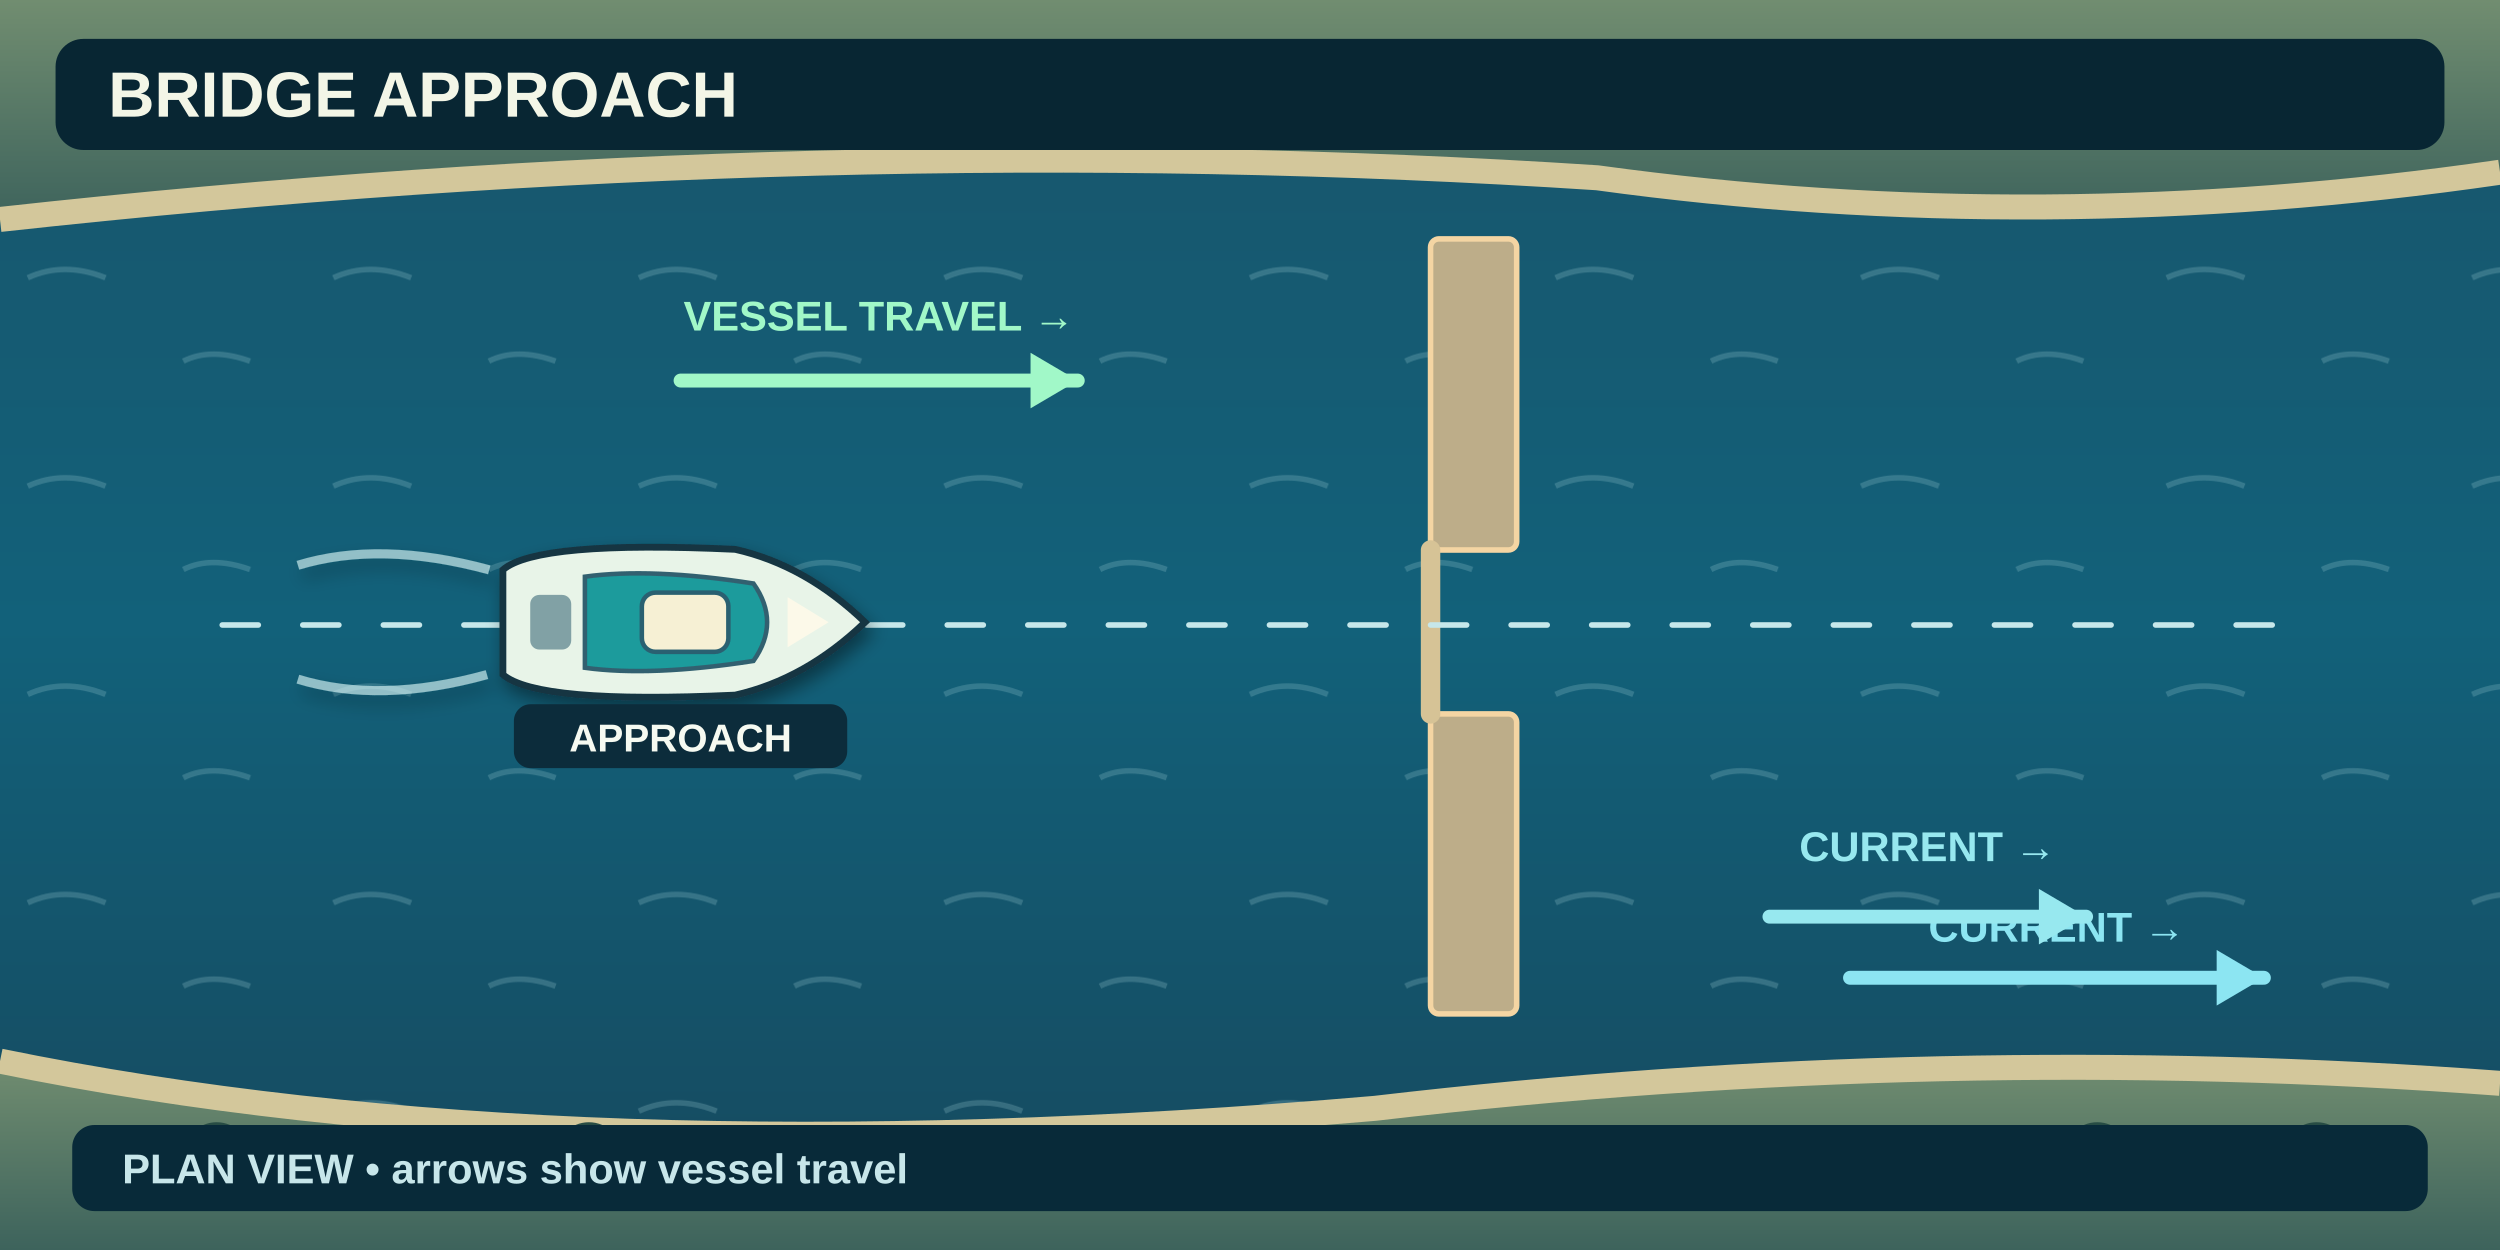
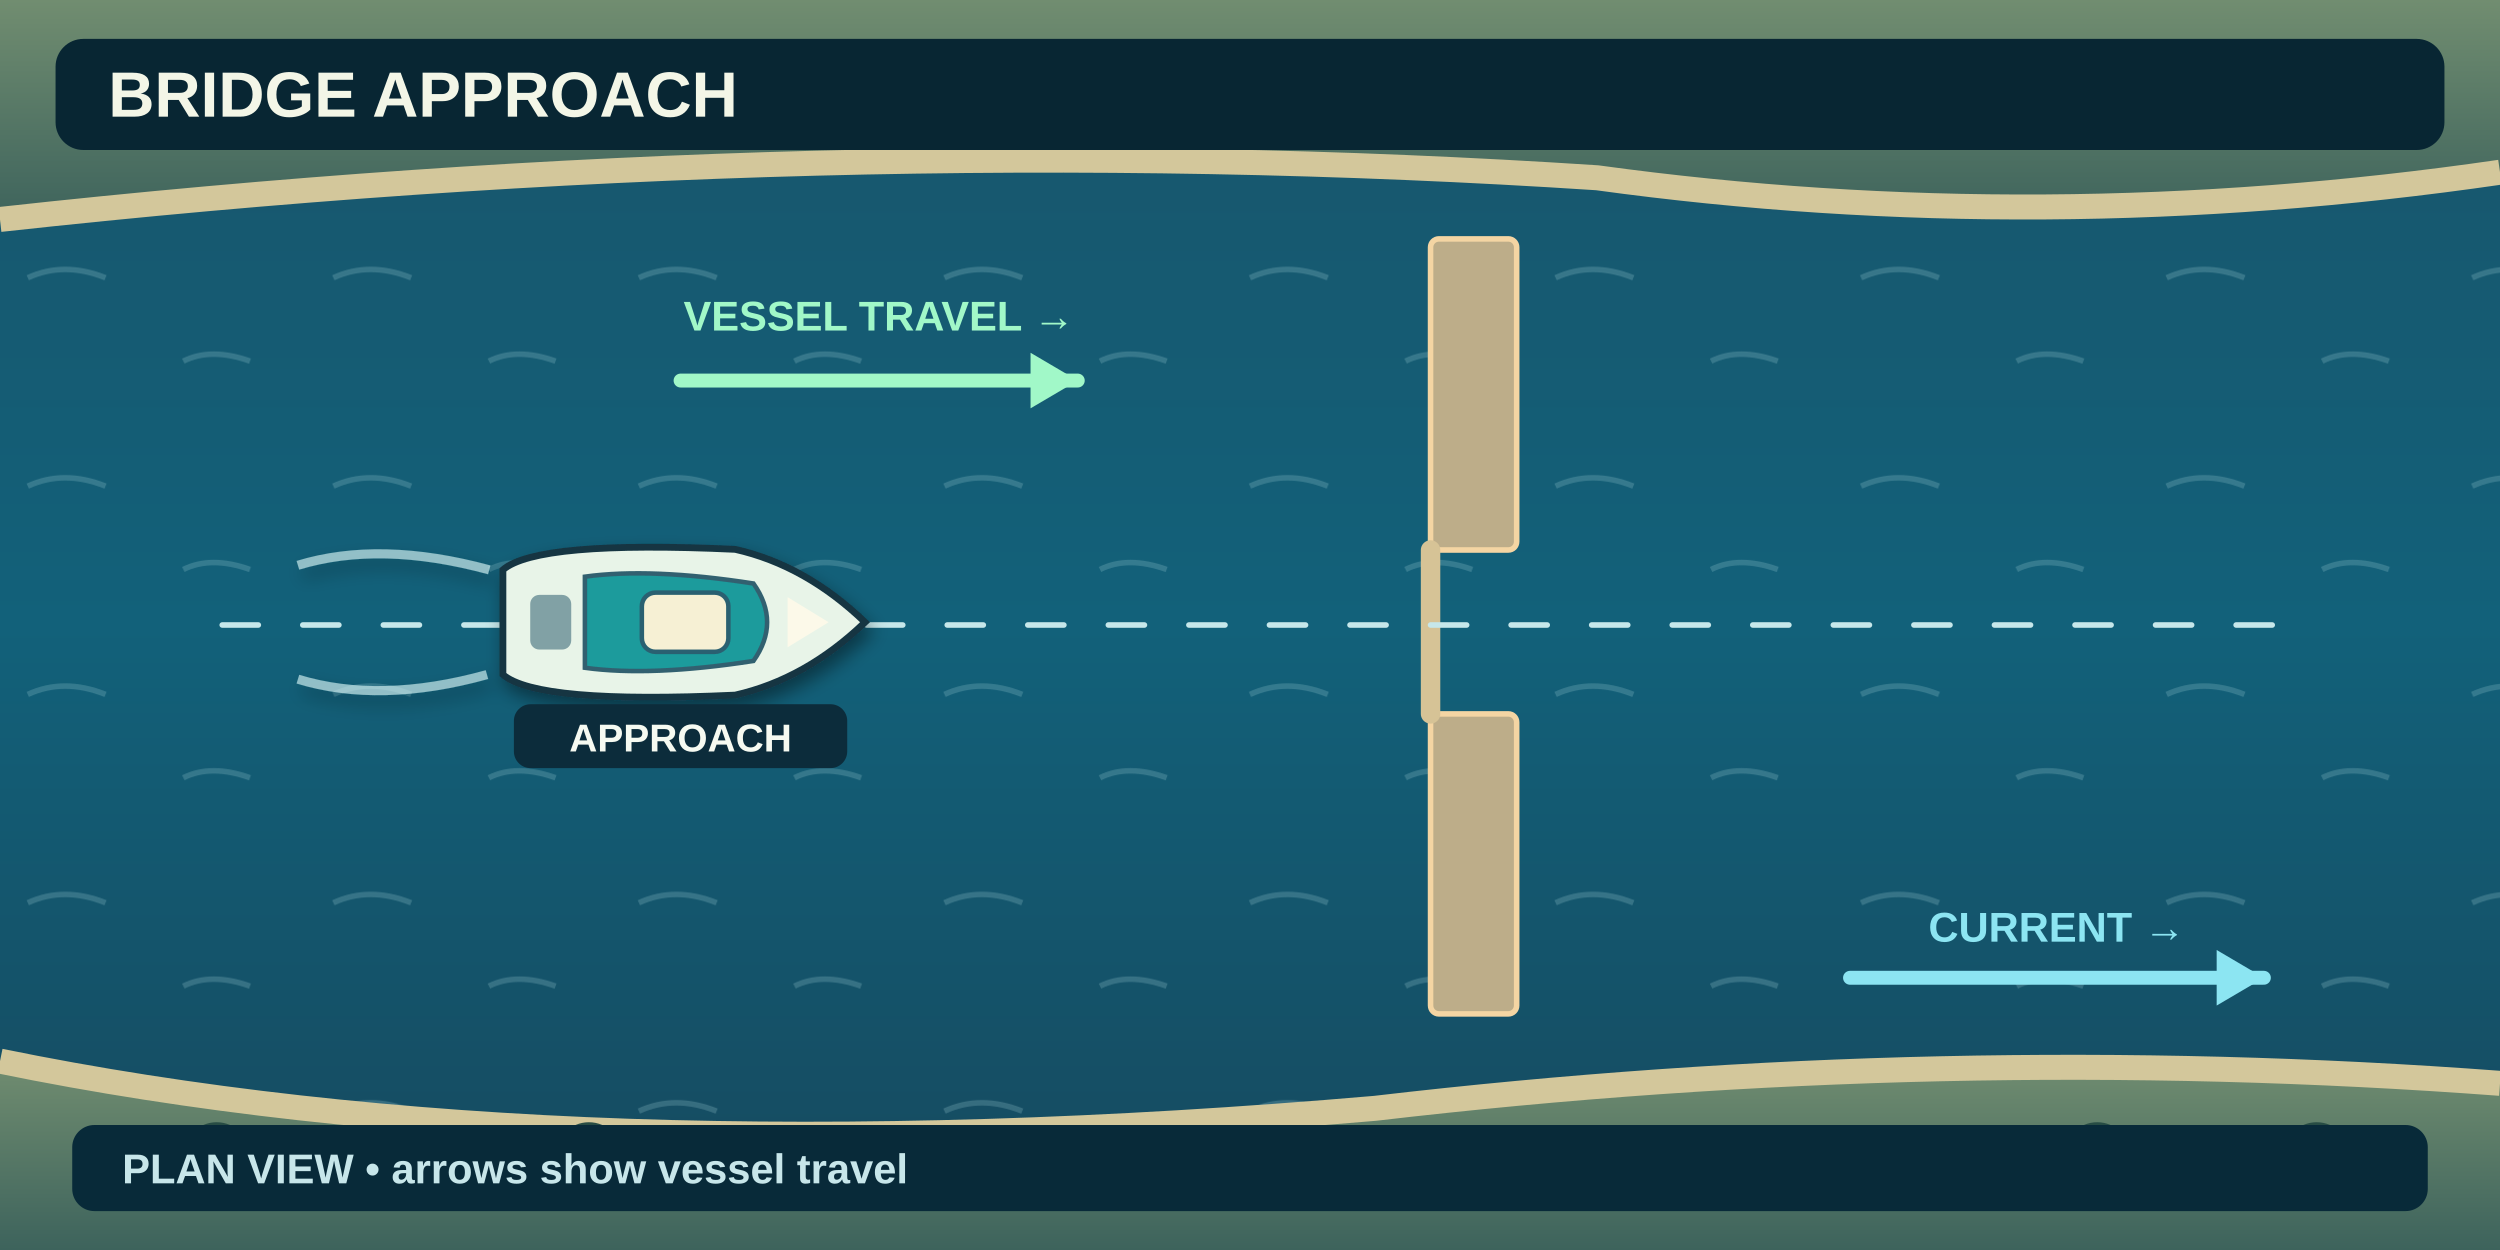
<svg xmlns="http://www.w3.org/2000/svg" viewBox="0 0 900 450" role="img" aria-label="BRIDGE APPROACH with vessel shapes and directions of travel">
  <defs>
    <linearGradient id="water" x2="0" y2="1">
      <stop stop-color="#19546a" />
      <stop offset=".5" stop-color="#12617a" />
      <stop offset="1" stop-color="#16485d" />
    </linearGradient>
    <linearGradient id="land" x2="0" y2="1">
      <stop stop-color="#718d70" />
      <stop offset="1" stop-color="#3d635c" />
    </linearGradient>
    <filter id="boatShadow" x="-50%" y="-50%" width="200%" height="200%">
      <feDropShadow dx="2" dy="4" stdDeviation="4" flood-opacity=".42" />
    </filter>
    <pattern id="ripples" width="110" height="75" patternUnits="userSpaceOnUse">
      <path d="M10 25q13 -6 28 0 M66 55q10 -5 24 0" stroke="#afdce0" stroke-opacity=".22" stroke-width="2" fill="none" />
    </pattern>
  </defs>
  <rect x="0" y="0" width="900" height="450" rx="22" fill="url(#water)" stroke="none" stroke-width="1" />
  <rect x="0" y="0" width="900" height="450" rx="22" fill="url(#ripples)" stroke="none" stroke-width="1" />
  <path d="M0 0H900V62Q735 86 575 63Q300 47 0 80Z" fill="url(#land)" stroke="none" stroke-width="1" />
  <path d="M0 450H900V390Q700 375 495 399Q205 424 0 382Z" fill="url(#land)" stroke="none" stroke-width="1" />
  <path d="M0 79Q300 46 575 64Q735 86 900 62" fill="none" stroke="#d3c79b" stroke-width="9" />
  <path d="M0 382Q205 424 495 399Q700 375 900 390" fill="none" stroke="#d3c79b" stroke-width="9" />
  <circle cx="56" cy="29" r="11" fill="#274c44" />
  <circle cx="78" cy="416" r="12" fill="#274c44" />
  <circle cx="190" cy="29" r="11" fill="#274c44" />
  <circle cx="212" cy="416" r="12" fill="#274c44" />
  <circle cx="733" cy="29" r="11" fill="#274c44" />
  <circle cx="755" cy="416" r="12" fill="#274c44" />
  <circle cx="812" cy="29" r="11" fill="#274c44" />
  <circle cx="834" cy="416" r="12" fill="#274c44" />
  <rect x="20" y="14" width="860" height="40" rx="10" fill="#082633" stroke="none" stroke-width="1" />
  <text x="39" y="42" fill="#f3f6e7" font-size="23" font-weight="700" text-anchor="start" font-family="Arial,Helvetica,sans-serif">BRIDGE APPROACH</text>
  <rect x="26" y="405" width="848" height="31" rx="8" fill="#082a39" stroke="none" stroke-width="1" />
  <text x="44" y="426" fill="#c7e6ea" font-size="15" font-weight="600" text-anchor="start" font-family="Arial,Helvetica,sans-serif">PLAN VIEW • arrows show vessel travel</text>
  <path d="M666 352 L815 352" fill="none" stroke="#8ce5f2" stroke-width="5" stroke-linecap="round" />
  <path d="M815 352 l-17 -10 v20 Z" fill="#8ce5f2" transform="rotate(0.0 815 352)" />
  <text x="740.5" y="339" fill="#8ce5f2" font-size="15" font-weight="700" text-anchor="middle" font-family="Arial,Helvetica,sans-serif">CURRENT →</text>
  <rect x="515" y="86" width="31" height="112" rx="3" fill="#bdad89" stroke="#f4d5a3" stroke-width="2" />
  <rect x="515" y="257" width="31" height="108" rx="3" fill="#bdad89" stroke="#f4d5a3" stroke-width="2" />
  <path d="M515 198 L515 257" fill="none" stroke="#d6c396" stroke-width="7" stroke-linecap="round" />
  <path d="M80 225 L820 225" fill="none" stroke="#c6e7ea" stroke-width="2" stroke-linecap="round" stroke-dasharray="13 16" />
-   <path d="M637 330 L751 330" fill="none" stroke="#97e8ef" stroke-width="5" stroke-linecap="round" />
-   <path d="M751 330 l-17 -10 v20 Z" fill="#97e8ef" transform="rotate(0.0 751 330)" />
-   <text x="694.0" y="310" fill="#97e8ef" font-size="15" font-weight="700" text-anchor="middle" font-family="Arial,Helvetica,sans-serif">CURRENT →</text>
  <g transform="translate(245 224) rotate(0) scale(0.82)" filter="url(#boatShadow)">
    <path d="M-84 -23 Q-132 -36 -168 -25 M-85 23 Q-132 36 -168 25" fill="none" stroke="#d9f6f5" stroke-width="4" opacity=".63" />
    <path d="M-78 -23 Q-63 -36 24 -32 Q55 -25 81 0 Q55 25 24 32 Q-63 36 -78 23 Z" fill="#e8f4e8" stroke="#153543" stroke-width="3" />
    <path d="M-42 -20 Q-13 -24 32 -17 Q44 0 32 17 Q-13 24 -42 20 Z" fill="#1a9b9c" stroke="#326170" stroke-width="2" />
    <rect x="-17" y="-13" width="38" height="26" rx="6" fill="#f6f0d4" stroke="#2a6171" stroke-width="2" />
    <rect x="-66" y="-12" width="18" height="24" rx="4" fill="#81a1a5" stroke="none" stroke-width="1" />
    <path d="M47 -11 L65 0 L47 11 Z" fill="#fcf9e9" stroke="none" stroke-width="1" />
  </g>
  <rect x="185" y="253.52" width="120" height="23" rx="6" fill="#0c2c3b" stroke="none" stroke-width="1" />
  <text x="245" y="270.52" fill="#f6faf1" font-size="14" font-weight="700" text-anchor="middle" font-family="Arial,Helvetica,sans-serif">APPROACH</text>
  <path d="M245 137 L388 137" fill="none" stroke="#a1f8c8" stroke-width="5" stroke-linecap="round" />
  <path d="M388 137 l-17 -10 v20 Z" fill="#a1f8c8" transform="rotate(0.0 388 137)" />
  <text x="316.5" y="119" fill="#a1f8c8" font-size="15" font-weight="700" text-anchor="middle" font-family="Arial,Helvetica,sans-serif">VESSEL TRAVEL →</text>
</svg>
